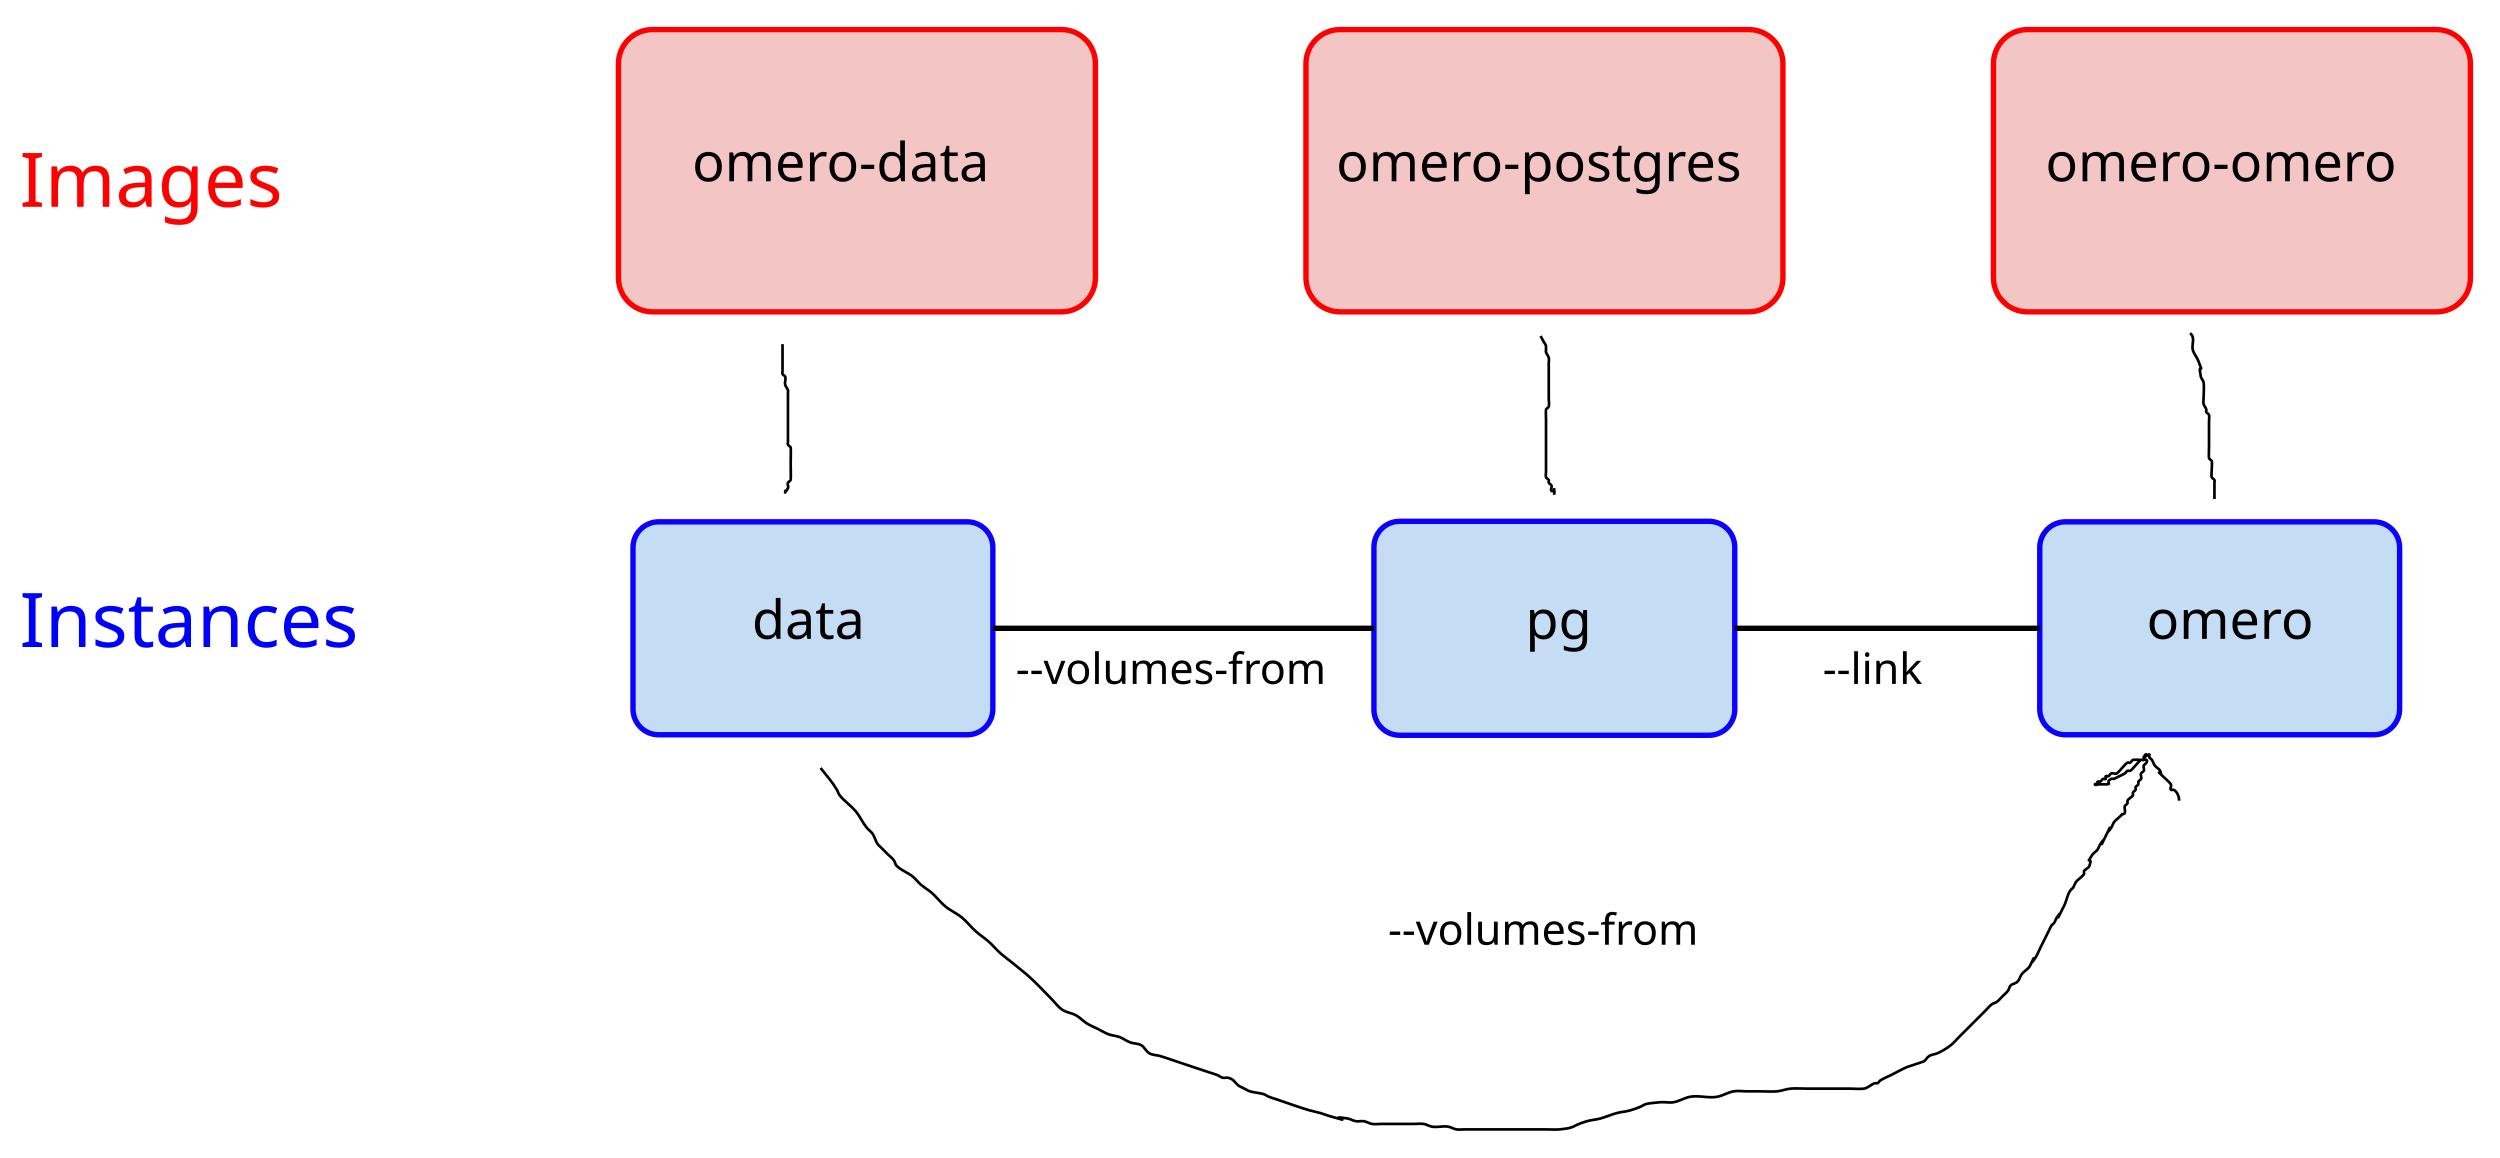
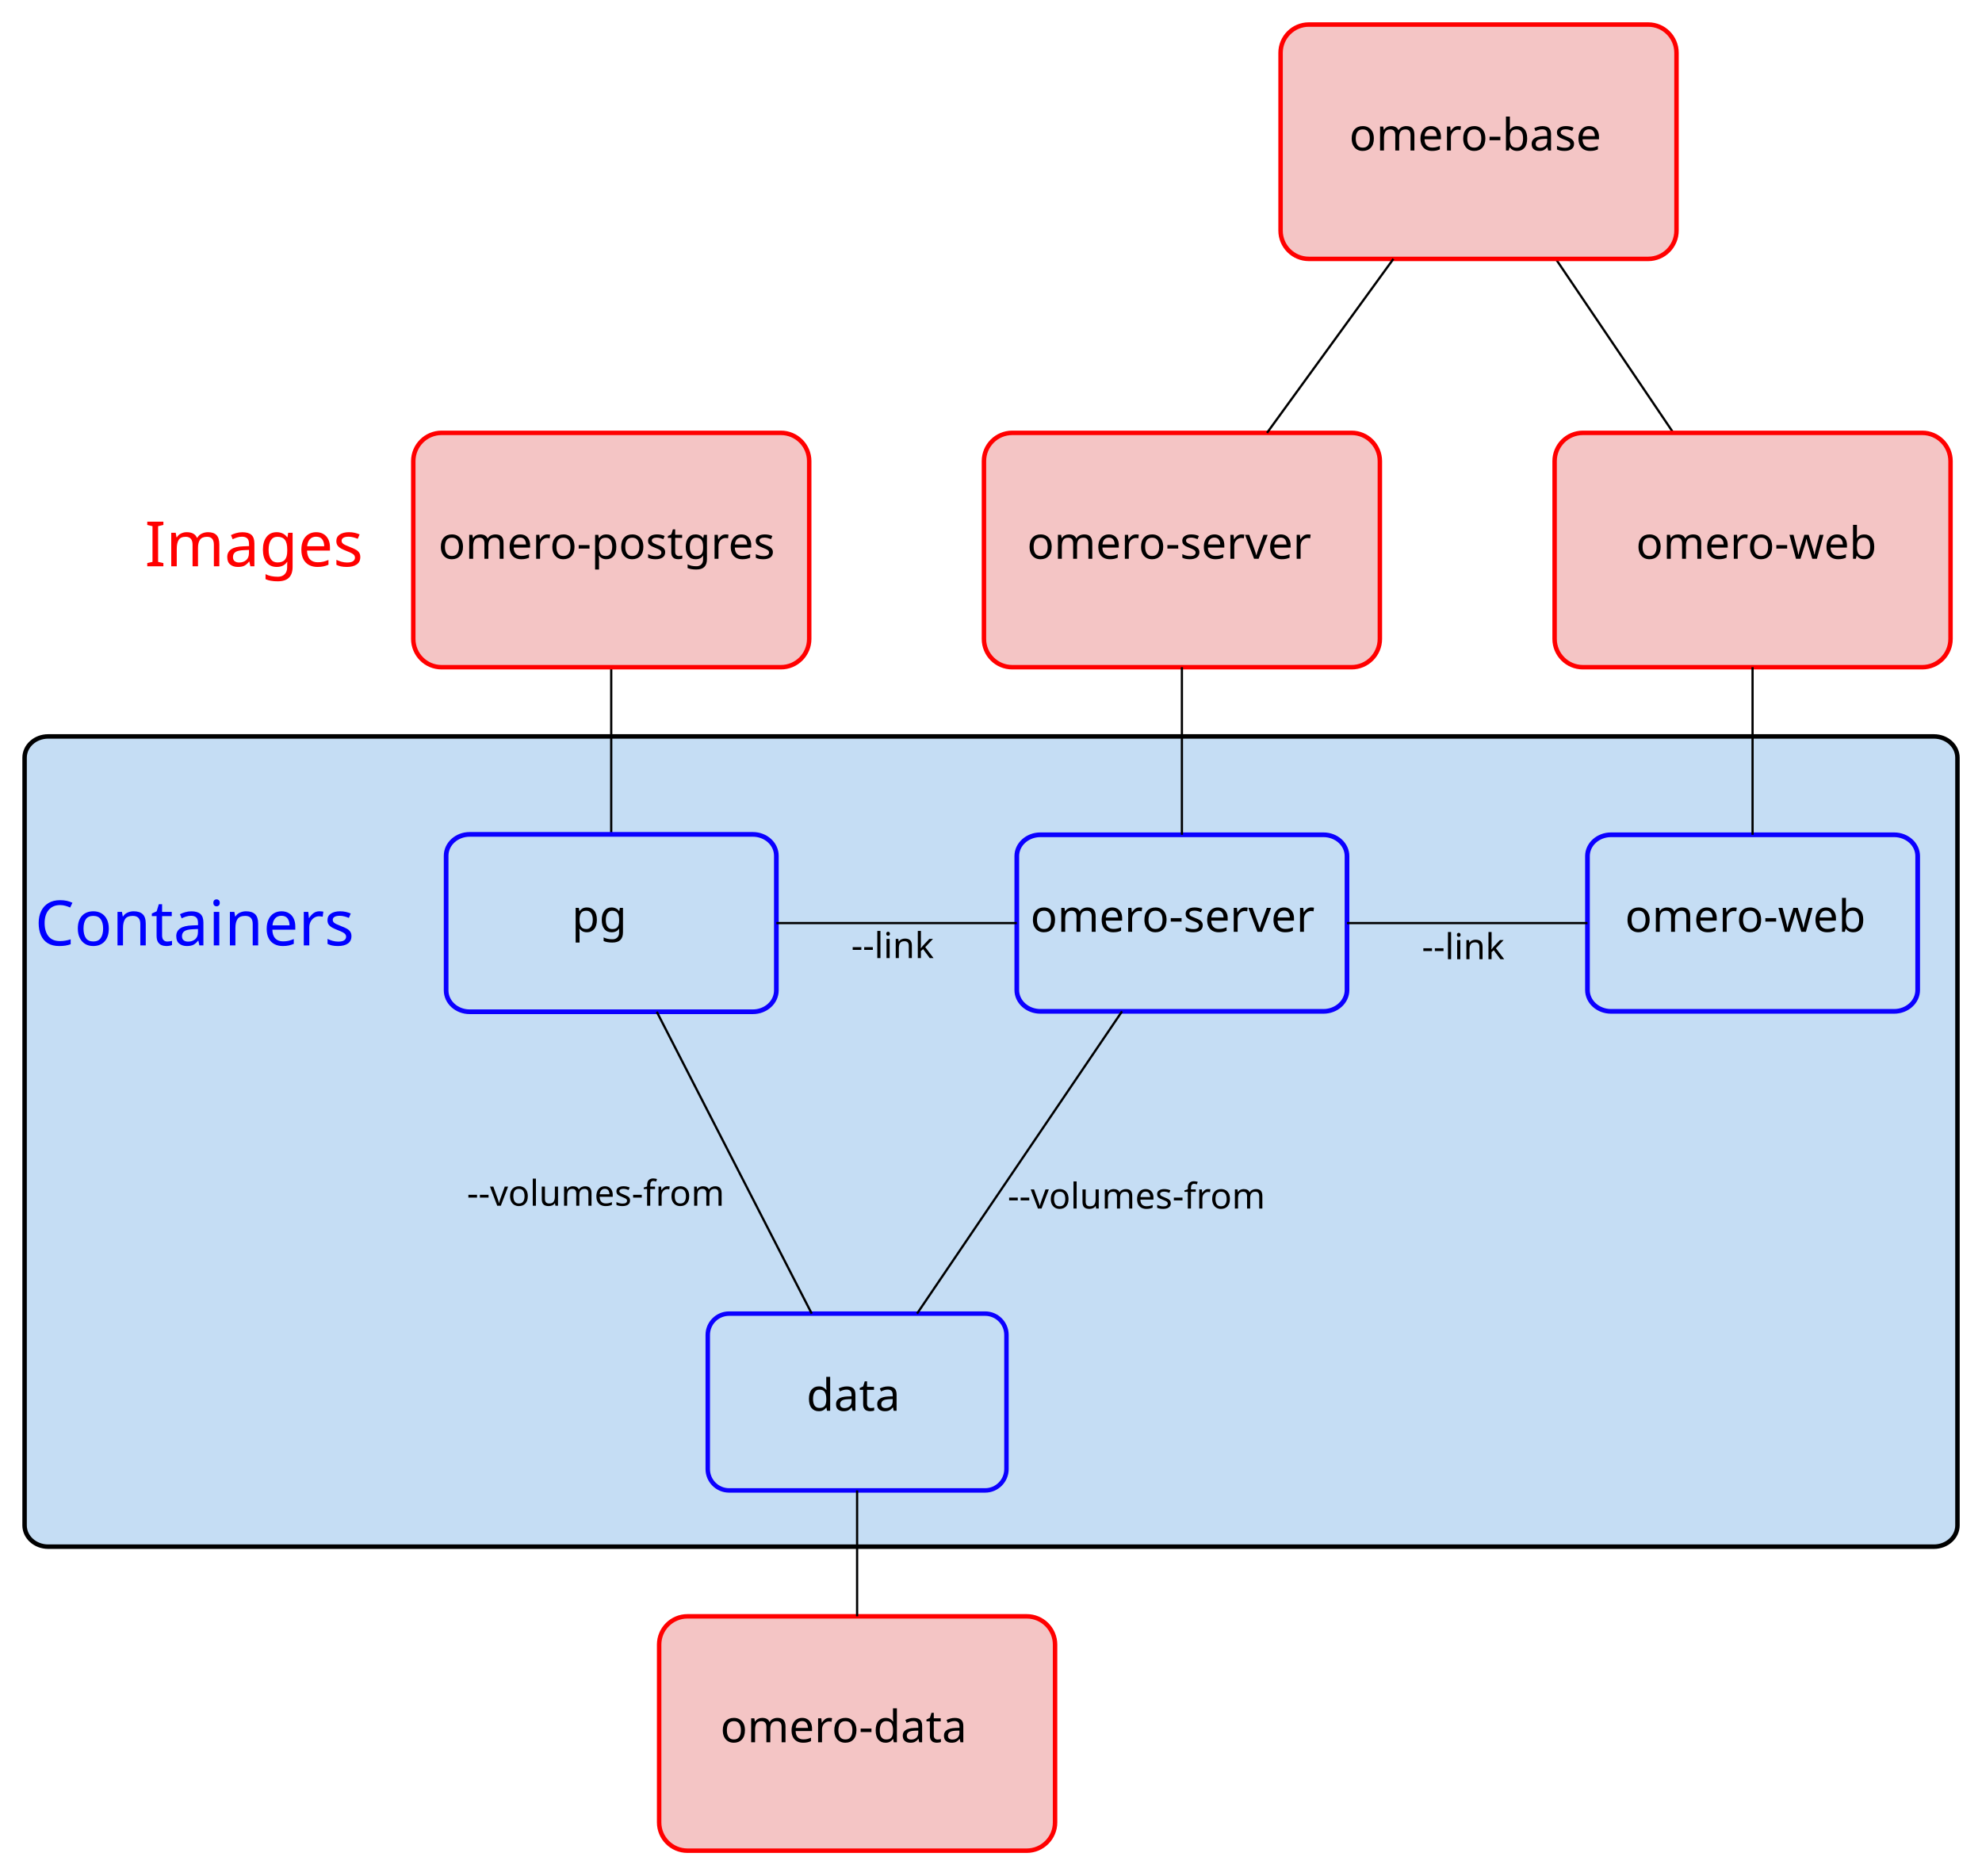
- <svg xmlns="http://www.w3.org/2000/svg" width="929.437" height="430.457" id="svg2" version="1.1">
+ <svg xmlns="http://www.w3.org/2000/svg" width="887.719" height="839.795" id="svg2" version="1.1">
  <defs id="defs4" />
-   <g id="layer1" transform="translate(155.8234,-61.1875)">
-     <g id="g3787">
+   <g id="layer1" transform="translate(-144.5938,121.6696)">
+     <rect style="color:#000000;fill:#c5ddf4;fill-opacity:1;fill-rule:evenodd;stroke:#000000;stroke-width:2;stroke-linecap:butt;stroke-linejoin:miter;stroke-miterlimit:4;stroke-opacity:1;stroke-dasharray:none;stroke-dashoffset:0;marker:none;visibility:visible;display:inline;overflow:visible;enable-background:accumulate" id="rect4311" width="865.714" height="362.857" x="155.605" y="208.125" rx="10.564" ry="9.544" />
+     <path style="fill:none;stroke:#000000;stroke-width:1px;stroke-linecap:butt;stroke-linejoin:miter;stroke-opacity:1" d="m 656.599,57.937 91.874,135.912" id="path3847" transform="translate(145.6052,-121.6696)" />
+     <path style="fill:none;stroke:#000000;stroke-width:1px;stroke-linecap:butt;stroke-linejoin:miter;stroke-opacity:1" d="m 272.752,298.8 -0.011,108.65" id="path3853" transform="translate(145.6052,-121.6696)" />
+     <g id="g3787" transform="translate(365.7143,530)">
      <rect ry="12.667" rx="12.667" y="72.179" x="74.102" height="104.951" width="177.331" id="rect2985" style="fill:#f4c5c5;fill-opacity:1;fill-rule:evenodd;stroke:#ff0000;stroke-width:2;stroke-linecap:butt;stroke-linejoin:miter;stroke-miterlimit:4;stroke-opacity:1;stroke-dasharray:none" />
      <text id="text3755" y="128.578" x="101.52" style="font-size:20px;font-style:normal;font-weight:normal;line-height:125%;letter-spacing:0px;word-spacing:0px;fill:#000000;fill-opacity:1;stroke:none;font-family:Sans" xml:space="preserve">
        <tspan y="128.578" x="101.52" id="tspan3757">omero-data</tspan>
      </text>
    </g>
    <g id="g3792" transform="translate(4.066528,0)">
      <rect style="fill:#f4c5c5;fill-opacity:1;fill-rule:evenodd;stroke:#ff0000;stroke-width:2;stroke-linecap:butt;stroke-linejoin:miter;stroke-miterlimit:4;stroke-opacity:1;stroke-dasharray:none" id="rect3759" width="177.331" height="104.951" x="325.63" y="72.179" rx="12.667" ry="12.667" />
      <text xml:space="preserve" style="font-size:20px;font-style:normal;font-weight:normal;line-height:125%;letter-spacing:0px;word-spacing:0px;fill:#000000;fill-opacity:1;stroke:none;font-family:Sans" x="336.886" y="128.578" id="text3761">
        <tspan id="tspan3763" x="336.886" y="128.578">omero-postgres</tspan>
      </text>
    </g>
    <g id="g3797" transform="translate(3.082336,0)">
      <rect ry="12.667" rx="12.667" y="72.179" x="582.209" height="104.951" width="177.331" id="rect3765" style="fill:#f4c5c5;fill-opacity:1;fill-rule:evenodd;stroke:#ff0000;stroke-width:2;stroke-linecap:butt;stroke-linejoin:miter;stroke-miterlimit:4;stroke-opacity:1;stroke-dasharray:none" />
      <text id="text3767" y="128.578" x="601.546" style="font-size:20px;font-style:normal;font-weight:normal;line-height:125%;letter-spacing:0px;word-spacing:0px;fill:#000000;fill-opacity:1;stroke:none;font-family:Sans" xml:space="preserve">
-         <tspan y="128.578" x="601.546" id="tspan3769">omero-omero</tspan>
+         <tspan y="128.578" x="601.546" id="tspan3769">omero-server</tspan>
      </text>
    </g>
-     <g id="g3802" transform="translate(27.24829,0)" style="opacity:0.264">
+     <g id="g3802" transform="translate(27.24829,0)">
      <rect style="fill:#f4c5c5;fill-opacity:1;fill-rule:evenodd;stroke:#ff0000;stroke-width:2;stroke-linecap:butt;stroke-linejoin:miter;stroke-miterlimit:4;stroke-opacity:1;stroke-dasharray:none" id="rect3771" width="177.331" height="104.951" x="813.638" y="72.179" rx="12.667" ry="12.667" />
      <text xml:space="preserve" style="font-size:20px;font-style:normal;font-weight:normal;line-height:125%;letter-spacing:0px;word-spacing:0px;fill:#000000;fill-opacity:1;stroke:none;font-family:Sans" x="850.117" y="128.578" id="text3773">
        <tspan id="tspan3775" x="850.117" y="128.578">omero-web</tspan>
      </text>
    </g>
-     <g id="g3807" style="opacity:0.264">
-       <rect ry="12.667" rx="12.667" y="72.179" x="1096.48" height="104.951" width="177.331" id="rect3777" style="fill:#f4c5c5;fill-opacity:1;fill-rule:evenodd;stroke:#ff0000;stroke-width:2;stroke-linecap:butt;stroke-linejoin:miter;stroke-miterlimit:4;stroke-opacity:1;stroke-dasharray:none" />
-       <text id="text3779" y="128.578" x="1101.645" style="font-size:20px;font-style:normal;font-weight:normal;line-height:125%;letter-spacing:0px;word-spacing:0px;fill:#000000;fill-opacity:1;stroke:none;font-family:Sans" xml:space="preserve">
-         <tspan y="128.578" x="1101.645" id="tspan3781">omero-processor</tspan>
-       </text>
-     </g>
-     <text xml:space="preserve" style="font-size:28px;font-style:normal;font-weight:normal;line-height:125%;letter-spacing:0px;word-spacing:0px;fill:#ff0000;fill-opacity:1;stroke:none;font-family:Sans" x="-148.571" y="138.076" id="text3783">
-       <tspan id="tspan3785" x="-148.571" y="138.076">Images</tspan>
+     <text xml:space="preserve" style="font-size:28px;font-style:normal;font-weight:normal;line-height:125%;letter-spacing:0px;word-spacing:0px;fill:#ff0000;fill-opacity:1;stroke:none;font-family:Sans" x="209.426" y="131.948" id="text3783">
+       <tspan id="tspan3785" x="209.426" y="131.948">Images</tspan>
    </text>
-     <g id="g3965" transform="translate(-38.3858,-170.302)">
+     <g id="g3965" transform="translate(343.6951,41.12655)">
      <rect style="fill:#c5ddf4;fill-opacity:1;fill-rule:evenodd;stroke:#0c00ff;stroke-width:2;stroke-linecap:butt;stroke-linejoin:miter;stroke-miterlimit:4;stroke-opacity:1;stroke-dasharray:none" id="rect3814" width="133.784" height="79.178" x="117.895" y="425.487" rx="9.556" ry="9.556" />
      <text xml:space="preserve" style="font-size:20px;font-style:normal;font-weight:normal;line-height:125%;letter-spacing:0px;word-spacing:0px;fill:#000000;fill-opacity:1;stroke:none;font-family:Sans" x="162.13" y="468.999" id="text3816">
        <tspan id="tspan3818" x="162.13" y="468.999">data</tspan>
      </text>
    </g>
-     <text id="text3852" y="301.721" x="-148.571" style="font-size:28px;font-style:normal;font-weight:normal;line-height:125%;letter-spacing:0px;word-spacing:0px;fill:#0000ff;fill-opacity:1;stroke:none;font-family:Sans" xml:space="preserve">
-       <tspan y="301.721" x="-148.571" id="tspan3854">Instances</tspan>
+     <text id="text3852" y="301.721" x="160.207" style="font-size:28px;font-style:normal;font-weight:normal;line-height:125%;letter-spacing:0px;word-spacing:0px;fill:#0000ff;fill-opacity:1;stroke:none;font-family:Sans" xml:space="preserve">
+       <tspan y="301.721" x="160.207" id="tspan3854">Containers</tspan>
    </text>
-     <g id="g3960" transform="translate(-38.3858,-157.17)">
-       <path id="rect3859" d="m 402.935,412.172 114.987,0 c 5.309,0 9.582,4.282 9.582,9.6 l 0,60.343 c 0,5.318 -4.274,9.6 -9.582,9.6 l -114.987,0 c -5.309,0 -9.582,-4.282 -9.582,-9.6 l 0,-60.343 c 0,-5.318 4.274,-9.6 9.582,-9.6 z" style="color:#000000;fill:#c5ddf4;fill-opacity:1;fill-rule:evenodd;stroke:#0c00ff;stroke-width:2;stroke-linecap:butt;stroke-linejoin:miter;stroke-miterlimit:4;stroke-opacity:1;stroke-dasharray:none;stroke-dashoffset:0;marker:none;visibility:visible;display:inline;overflow:visible;enable-background:accumulate" />
-       <text id="text3861" y="455.867" x="449.71" style="font-size:20px;font-style:normal;font-weight:normal;line-height:125%;letter-spacing:0px;word-spacing:0px;fill:#000000;fill-opacity:1;stroke:none;font-family:Sans" xml:space="preserve">
-         <tspan y="455.867" x="449.71" id="tspan3863">pg</tspan>
+     <g id="g3830" transform="translate(-10.6047,-3.060356)">
+       <path id="rect3859" d="m 365.581,255.051 126.773,0 c 5.853,0 10.564,4.276 10.564,9.588 l 0,60.268 c 0,5.312 -4.712,9.588 -10.564,9.588 l -126.773,0 c -5.853,0 -10.564,-4.276 -10.564,-9.588 l 0,-60.268 c 0,-5.312 4.712,-9.588 10.564,-9.588 z" style="color:#000000;fill:#c5ddf4;fill-opacity:1;fill-rule:evenodd;stroke:#0c00ff;stroke-width:2.099;stroke-linecap:butt;stroke-linejoin:miter;stroke-miterlimit:4;stroke-opacity:1;stroke-dasharray:none;stroke-dashoffset:0;marker:none;visibility:visible;display:inline;overflow:visible;enable-background:accumulate" />
+       <text id="text3861" y="298.697" x="411.324" style="font-size:20px;font-style:normal;font-weight:normal;line-height:125%;letter-spacing:0px;word-spacing:0px;fill:#000000;fill-opacity:1;stroke:none;font-family:Sans" xml:space="preserve">
+         <tspan y="298.697" x="411.324" id="tspan3863">pg</tspan>
      </text>
    </g>
-     <g id="g3972" transform="translate(-103.0356,-157.17)">
-       <rect style="fill:#c5ddf4;fill-opacity:1;fill-rule:evenodd;stroke:#0c00ff;stroke-width:2;stroke-linecap:butt;stroke-linejoin:miter;stroke-miterlimit:4;stroke-opacity:1;stroke-dasharray:none" id="rect3865" width="133.784" height="79.178" x="705.543" y="412.355" rx="9.556" ry="9.556" />
-       <text xml:space="preserve" style="font-size:20px;font-style:normal;font-weight:normal;line-height:125%;letter-spacing:0px;word-spacing:0px;fill:#000000;fill-opacity:1;stroke:none;font-family:Sans" x="745.287" y="455.867" id="text3867">
-         <tspan id="tspan3869" x="745.287" y="455.867">omero</tspan>
+     <g id="g3835" transform="translate(7.450012,-3.060352)">
+       <rect style="fill:#c5ddf4;fill-opacity:1;fill-rule:evenodd;stroke:#0c00ff;stroke-width:2.102;stroke-linecap:butt;stroke-linejoin:miter;stroke-miterlimit:4;stroke-opacity:1;stroke-dasharray:none" id="rect3865" width="147.898" height="79.077" x="592.558" y="255.235" rx="10.564" ry="9.544" />
+       <text xml:space="preserve" style="font-size:20px;font-style:normal;font-weight:normal;line-height:125%;letter-spacing:0px;word-spacing:0px;fill:#000000;fill-opacity:1;stroke:none;font-family:Sans" x="598.68" y="298.697" id="text3867">
+         <tspan id="tspan3869" x="598.68" y="298.697">omero-server</tspan>
      </text>
    </g>
    <text xml:space="preserve" style="font-size:20px;font-style:normal;font-weight:normal;line-height:125%;letter-spacing:0px;word-spacing:0px;fill:#000000;fill-opacity:1;stroke:none;font-family:Sans" x="141.926" y="487.296" id="text3871">
      <tspan id="tspan3873" x="141.926" y="487.296" />
    </text>
-     <text xml:space="preserve" style="font-size:16px;font-style:normal;font-weight:normal;line-height:125%;letter-spacing:0px;word-spacing:0px;fill:#000000;fill-opacity:1;stroke:none;font-family:Sans" x="221.823" y="315.448" id="text3904">
-       <tspan id="tspan3906" x="221.823" y="315.448">--volumes-from</tspan>
+     <text xml:space="preserve" style="font-size:16px;font-style:normal;font-weight:normal;line-height:125%;letter-spacing:0px;word-spacing:0px;fill:#000000;fill-opacity:1;stroke:none;font-family:Sans" x="353.742" y="418.305" id="text3904">
+       <tspan id="tspan3906" x="353.742" y="418.305">--volumes-from</tspan>
    </text>
-     <path style="fill:none;stroke:#000000;stroke-width:2;stroke-linecap:butt;stroke-linejoin:miter;stroke-miterlimit:4;stroke-opacity:1;stroke-dasharray:none" d="m 213.293,294.774 141.674,0" id="path3970" />
-     <path style="fill:none;stroke:#000000;stroke-width:2;stroke-linecap:butt;stroke-linejoin:miter;stroke-miterlimit:4;stroke-opacity:1;stroke-dasharray:none" d="m 489.118,294.774 113.388,0" id="path3977" />
-     <text id="text3979" y="315.448" x="521.839" style="font-size:16px;font-style:normal;font-weight:normal;line-height:125%;letter-spacing:0px;word-spacing:0px;fill:#000000;fill-opacity:1;stroke:none;font-family:Sans" xml:space="preserve">
-       <tspan y="315.448" x="521.839" id="tspan3981">--link</tspan>
+     <text id="text3979" y="307.388" x="525.863" style="font-size:16px;font-style:normal;font-weight:normal;line-height:125%;letter-spacing:0px;word-spacing:0px;fill:#000000;fill-opacity:1;stroke:none;font-family:Sans" xml:space="preserve">
+       <tspan y="307.388" x="525.863" id="tspan3981">--link</tspan>
    </text>
-     <text id="text3991" y="412.422" x="360.214" style="font-size:16px;font-style:normal;font-weight:normal;line-height:125%;letter-spacing:0px;word-spacing:0px;fill:#000000;fill-opacity:1;stroke:none;font-family:Sans" xml:space="preserve">
-       <tspan y="412.422" x="360.214" id="tspan3993">--volumes-from</tspan>
+     <text id="text3991" y="419.565" x="595.928" style="font-size:16px;font-style:normal;font-weight:normal;line-height:125%;letter-spacing:0px;word-spacing:0px;fill:#000000;fill-opacity:1;stroke:none;font-family:Sans" xml:space="preserve">
+       <tspan y="419.565" x="595.928" id="tspan3993">--volumes-from</tspan>
    </text>
-     <path style="fill:none;stroke:#000000;stroke-width:1px;stroke-linecap:butt;stroke-linejoin:miter;stroke-opacity:1" d="m 305.066,285.531 c 2.514,3.143 4.131,4.865 6.061,8.081 0.387,0.646 0.54,1.432 1.01,2.02 1.785,2.231 4.232,3.866 6.061,6.061 1.554,1.865 2.524,4.165 4.041,6.061 0.595,0.744 1.449,1.258 2.02,2.02 0.903,1.205 1.185,2.788 2.02,4.041 0.264,0.396 0.673,0.673 1.01,1.01 1.01,1.01 2.02,2.02 3.03,3.03 0.673,0.673 1.492,1.228 2.02,2.02 0.418,0.626 0.478,1.488 1.01,2.02 1.717,1.717 4.196,2.486 6.061,4.041 1.097,0.915 1.946,2.101 3.03,3.03 1.278,1.096 2.782,1.912 4.041,3.03 1.78,1.582 3.208,3.543 5.051,5.051 1.879,1.538 4.182,2.503 6.061,4.041 1.843,1.508 3.281,3.458 5.051,5.051 1.603,1.442 3.439,2.608 5.051,4.041 1.424,1.265 2.617,2.775 4.041,4.041 1.611,1.432 3.367,2.694 5.051,4.041 2.02,1.684 4.106,3.291 6.061,5.051 2.832,2.548 5.387,5.387 8.081,8.081 1.347,1.347 2.456,2.984 4.041,4.041 1.509,1.006 3.466,1.14 5.051,2.02 1.472,0.818 2.613,2.138 4.041,3.03 1.277,0.798 2.694,1.347 4.041,2.02 1.347,0.673 2.631,1.492 4.041,2.02 1.3,0.487 2.741,0.523 4.041,1.01 1.41,0.529 2.631,1.492 4.041,2.02 1.3,0.487 2.835,0.321 4.041,1.01 1.24,0.709 1.79,2.322 3.03,3.03 1.205,0.689 2.706,0.629 4.041,1.01 2.048,0.585 4.041,1.347 6.061,2.02 4.041,1.347 8.081,2.694 12.122,4.041 1.01,0.337 2.042,0.615 3.03,1.01 0.699,0.28 1.29,0.828 2.02,1.01 0.653,0.163 1.367,-0.163 2.02,0 2.443,0.611 2.337,1.894 4.041,3.03 0.626,0.418 1.347,0.673 2.02,1.01 0.673,0.337 1.296,0.803 2.02,1.01 1.651,0.472 3.4,0.538 5.051,1.01 0.724,0.207 1.321,0.731 2.02,1.01 0.989,0.395 2.02,0.673 3.03,1.01 4.027,1.342 8.041,2.875 12.122,4.041 1.335,0.381 2.706,0.629 4.041,1.01 1.024,0.293 2.007,0.718 3.03,1.01 12.017,3.433 -2.438,-0.575 7.071,1.01 1.05,0.175 1.98,0.835 3.03,1.01 0.996,0.166 2.034,-0.166 3.03,0 1.05,0.175 1.98,0.835 3.03,1.01 0.996,0.166 2.02,0 3.03,0 4.041,0 8.081,0 12.122,0 1.347,0 2.707,-0.19 4.041,0 1.054,0.151 1.98,0.835 3.03,1.01 1.993,0.332 4.068,-0.332 6.061,0 1.05,0.175 1.98,0.835 3.03,1.01 0.996,0.166 2.02,0 3.03,0 1.01,0 2.02,0 3.03,0 5.724,0 11.448,0 17.173,0 3.367,0 6.734,0 10.102,0 1.684,0 3.376,0.168 5.051,0 6.56,-0.656 3.74,-1.122 10.102,-3.03 1.645,-0.493 3.394,-0.558 5.051,-1.01 2.055,-0.56 4.006,-1.46 6.061,-2.02 1.656,-0.452 3.406,-0.517 5.051,-1.01 7.76,-2.328 2.35,-2.234 11.112,-3.03 1.677,-0.152 3.394,0.301 5.051,0 2.095,-0.381 3.966,-1.639 6.061,-2.02 3.313,-0.602 6.789,0.602 10.102,0 2.095,-0.381 3.966,-1.639 6.061,-2.02 1.656,-0.301 3.367,0 5.051,0 1.684,0 3.367,0 5.051,0 2.02,0 4.049,0.183 6.061,0 1.71,-0.155 3.341,-0.855 5.051,-1.01 2.012,-0.183 4.041,0 6.061,0 5.387,0 10.775,0 16.162,0 1.684,0 3.384,0.238 5.051,0 1.491,-0.213 2.612,-1.544 4.041,-2.02 0.319,-0.106 0.709,0.151 1.01,0 0.426,-0.213 0.614,-0.746 1.01,-1.01 1.253,-0.835 2.694,-1.347 4.041,-2.02 1.99,-0.995 3.996,-2.205 6.061,-3.03 0.131,-0.052 6.028,-2 6.061,-2.02 0.817,-0.49 1.204,-1.53 2.02,-2.02 0.913,-0.548 2.042,-0.615 3.03,-1.01 1.574,-0.629 3.865,-2.082 5.051,-3.03 1.116,-0.892 2.02,-2.02 3.03,-3.03 2.694,-2.694 5.387,-5.387 8.081,-8.081 0.673,-0.673 1.347,-1.347 2.02,-2.02 0.673,-0.673 1.258,-1.449 2.02,-2.02 0.602,-0.452 1.418,-0.558 2.02,-1.01 0.762,-0.571 1.347,-1.347 2.02,-2.02 0.673,-0.673 1.449,-1.258 2.02,-2.02 0.452,-0.602 0.478,-1.488 1.01,-2.02 0.532,-0.532 1.394,-0.593 2.02,-1.01 1.39,-0.926 1.039,-1.558 2.02,-3.03 0.777,-1.166 2.253,-1.865 3.03,-3.03 3.662,-7.324 -1.065,1.597 2.02,-3.03 0.835,-1.253 1.347,-2.694 2.02,-4.041 1.01,-2.02 2.02,-4.041 3.03,-6.061 0.337,-0.673 0.593,-1.394 1.01,-2.02 0.264,-0.396 0.746,-0.614 1.01,-1.01 0.418,-0.626 0.593,-1.394 1.01,-2.02 3.085,-4.628 -1.642,4.294 2.02,-3.03 0.337,-0.673 0.731,-1.321 1.01,-2.02 0.821,-2.053 0.836,-3.274 2.02,-5.051 0.264,-0.396 0.746,-0.614 1.01,-1.01 0.418,-0.626 0.593,-1.394 1.01,-2.02 0.613,-0.92 2.583,-2.135 3.03,-3.03 0.151,-0.301 -0.151,-0.709 0,-1.01 0.426,-0.852 1.719,-1.117 2.02,-2.02 1.458,-4.374 -1.931,0.371 1.01,-4.041 0.528,-0.792 1.492,-1.228 2.02,-2.02 0.418,-0.626 0.593,-1.394 1.01,-2.02 3.085,-4.628 -1.642,4.294 2.02,-3.03 3.662,-7.324 -1.065,1.597 2.02,-3.03 0.418,-0.626 0.593,-1.394 1.01,-2.02 0.777,-1.166 2.253,-1.865 3.03,-3.03 1.914,0.115 0.673,-2.357 1.01,-3.03 0.213,-0.426 0.797,-0.584 1.01,-1.01 0.151,-0.301 -0.151,-0.709 0,-1.01 0.426,-0.852 1.594,-1.168 2.02,-2.02 0.151,-0.301 -0.151,-0.709 0,-1.01 0.213,-0.426 0.797,-0.584 1.01,-1.01 0.151,-0.301 -0.151,-0.709 0,-1.01 0.213,-0.426 0.797,-0.584 1.01,-1.01 0.151,-0.301 -0.151,-0.709 0,-1.01 0.213,-0.426 0.797,-0.584 1.01,-1.01 0.301,-0.602 -0.301,-1.418 0,-2.02 0.213,-0.426 0.797,-0.584 1.01,-1.01 0.301,-0.602 -0.301,-1.418 0,-2.02 0.131,-0.263 1.8,-1.231 1.01,-2.02 -0.238,-0.238 -0.673,0 -1.01,0 -0.337,0 -0.673,0 -1.01,0 -0.455,0 -2.723,-0.154 -3.03,0 -0.426,0.213 -0.584,0.797 -1.01,1.01 -0.301,0.151 -0.709,-0.151 -1.01,0 -0.994,0.497 -3.047,3.544 -4.041,4.041 -0.602,0.301 -1.418,-0.301 -2.02,0 -0.426,0.213 -0.584,0.797 -1.01,1.01 -0.301,0.151 -0.772,-0.238 -1.01,0 -0.238,0.238 0.238,0.772 0,1.01 -0.238,0.238 -0.709,-0.151 -1.01,0 -0.426,0.213 -0.584,0.797 -1.01,1.01 -0.301,0.151 -0.772,-0.238 -1.01,0 -0.238,0.238 0.238,0.772 0,1.01 -0.238,0.238 -1.01,0.337 -1.01,0 0,-0.337 0.673,0 1.01,0 1.01,0 2.02,0 3.03,0 2.657,0 -0.399,-0.811 2.02,-2.02 0.301,-0.151 0.673,0 1.01,0 0.673,-0.337 1.347,-0.673 2.02,-1.01 0.673,-0.337 1.394,-0.593 2.02,-1.01 0.396,-0.264 0.584,-0.797 1.01,-1.01 0.301,-0.151 0.709,0.151 1.01,0 0.994,-0.497 3.047,-3.544 4.041,-4.041 0.301,-0.151 0.772,0.238 1.01,0 0.238,-0.238 -0.151,-0.709 0,-1.01 0.213,-0.426 0.673,-1.347 1.01,-1.01 0.337,0.337 -1.486,1.01 -1.01,1.01 0.753,0 1.267,-1.01 2.02,-1.01 0.337,0 -0.151,0.709 0,1.01 0.213,0.426 0.746,0.614 1.01,1.01 0.418,0.626 0.593,1.394 1.01,2.02 0.528,0.792 1.594,1.168 2.02,2.02 1.486,2.973 -2.34,-1.33 1.01,2.02 0.532,0.532 2.761,2.491 3.03,3.03 0.301,0.602 -0.476,1.544 0,2.02 0.238,0.238 0.709,-0.151 1.01,0 1.405,0.702 2.02,2.614 2.02,4.041" id="path3995" transform="translate(-155.8234,61.1875)" />
-     <path style="fill:none;stroke:#000000;stroke-width:1px;stroke-linecap:butt;stroke-linejoin:miter;stroke-opacity:1" d="m 290.924,127.948 c 0,3.03 0,6.061 0,9.091 0,0.337 0,0.673 0,1.01 0,0.337 -0.151,0.709 0,1.01 0.213,0.426 0.86,0.558 1.01,1.01 0.319,0.958 -0.319,2.072 0,3.03 0.238,0.714 0.772,1.306 1.01,2.02 0.106,0.319 0,0.673 0,1.01 0,0.673 0,1.347 0,2.02 0,2.357 0,4.714 0,7.071 0,2.357 0,4.714 0,7.071 0,0.673 0,1.347 0,2.02 0,0.337 -0.151,0.709 0,1.01 0.213,0.426 0.797,0.584 1.01,1.01 0.131,0.261 0,5.345 0,6.061 0,0.716 0.131,5.8 0,6.061 -0.213,0.426 -0.797,0.584 -1.01,1.01 -0.301,0.602 0.301,1.418 0,2.02 -1.248,2.497 -1.01,-0.349 -1.01,2.02" id="path3997" transform="translate(-155.8234,61.1875)" />
-     <path style="fill:none;stroke:#000000;stroke-width:1px;stroke-linecap:butt;stroke-linejoin:miter;stroke-opacity:1" d="m 572.756,124.917 c 2.171,4.342 2.02,2.535 2.02,5.051 0,0.337 -0.106,0.691 0,1.01 0.238,0.714 0.828,1.29 1.01,2.02 0.163,0.653 0,1.347 0,2.02 0,0.673 0,1.347 0,2.02 0,2.694 0,5.387 0,8.081 0,1.01 0,2.02 0,3.03 0,1.01 0.245,2.05 0,3.03 -0.115,0.462 -0.797,0.584 -1.01,1.01 -0.133,0.266 0,3.512 0,4.041 0,3.367 0,6.734 0,10.102 0,2.357 0,4.714 0,7.071 0,0.673 0,1.347 0,2.02 0,0.673 -0.213,1.381 0,2.02 0.151,0.452 0.797,0.584 1.01,1.01 0.151,0.301 -0.151,0.709 0,1.01 0.213,0.426 0.797,0.584 1.01,1.01 0.301,0.602 -0.476,1.544 0,2.02 0.238,0.238 0.772,-0.238 1.01,0 0.238,0.238 0,1.347 0,1.01 0,-0.673 0,-1.347 0,-2.02" id="path3999" transform="translate(-155.8234,61.1875)" />
-     <path style="fill:none;stroke:#000000;stroke-width:1px;stroke-linecap:butt;stroke-linejoin:miter;stroke-opacity:1" d="m 814.183,123.907 c 2.106,1.395 0.558,4.252 1.01,6.061 0.365,1.461 1.461,2.642 2.02,4.041 2.79,6.976 -0.376,-0.868 1.01,6.061 0.148,0.738 0.862,1.282 1.01,2.02 0.265,1.326 0,4.455 0,6.061 0,0.673 -0.163,1.367 0,2.02 0.183,0.73 0.772,1.306 1.01,2.02 0.106,0.319 -0.151,0.709 0,1.01 0.213,0.426 0.797,0.584 1.01,1.01 0.154,0.307 0,2.576 0,3.03 0,3.03 0,6.061 0,9.091 0,0.528 -0.133,3.775 0,4.041 0.213,0.426 0.797,0.584 1.01,1.01 0.324,0.647 -0.314,5.434 0,6.061 0.213,0.426 0.797,0.584 1.01,1.01 0.151,0.301 0,0.673 0,1.01 0,0.337 0,0.673 0,1.01 0,1.684 0,3.367 0,5.051" id="path4001" transform="translate(-155.8234,61.1875)" />
+     <g transform="translate(135.9395,-182.8571)" id="g3800">
+       <rect style="fill:#f4c5c5;fill-opacity:1;fill-rule:evenodd;stroke:#ff0000;stroke-width:2;stroke-linecap:butt;stroke-linejoin:miter;stroke-miterlimit:4;stroke-opacity:1;stroke-dasharray:none" id="rect3802" width="177.331" height="104.951" x="582.209" y="72.179" rx="12.667" ry="12.667" />
+       <text xml:space="preserve" style="font-size:20px;font-style:normal;font-weight:normal;line-height:125%;letter-spacing:0px;word-spacing:0px;fill:#000000;fill-opacity:1;stroke:none;font-family:Sans" x="612.974" y="128.578" id="text3804">
+         <tspan id="tspan3806" x="612.974" y="128.578">omero-base</tspan>
+       </text>
+     </g>
+     <g id="g3840" transform="translate(0.1873855,-3.060352)">
+       <rect ry="9.544" rx="10.564" y="255.235" x="855.415" height="79.077" width="147.898" id="rect3810" style="fill:#c5ddf4;fill-opacity:1;fill-rule:evenodd;stroke:#0c00ff;stroke-width:2.102;stroke-linecap:butt;stroke-linejoin:miter;stroke-miterlimit:4;stroke-opacity:1;stroke-dasharray:none" />
+       <text id="text3812" y="298.697" x="872.251" style="font-size:20px;font-style:normal;font-weight:normal;line-height:125%;letter-spacing:0px;word-spacing:0px;fill:#000000;fill-opacity:1;stroke:none;font-family:Sans" xml:space="preserve">
+         <tspan y="298.697" x="872.251" id="tspan3814">omero-web</tspan>
+       </text>
+     </g>
+     <text xml:space="preserve" style="font-size:16px;font-style:normal;font-weight:normal;line-height:125%;letter-spacing:0px;word-spacing:0px;fill:#000000;fill-opacity:1;stroke:none;font-family:Sans" x="781.457" y="307.893" id="text3817">
+       <tspan id="tspan3819" x="781.457" y="307.893">--link</tspan>
+     </text>
+     <path style="fill:none;stroke:#000000;stroke-width:1px;stroke-linecap:butt;stroke-linejoin:miter;stroke-opacity:1" d="m 623.082,115.942 -56.604,77.906" id="path3845" transform="translate(145.6052,-121.6696)" />
+     <path style="fill:none;stroke:#000000;stroke-width:1px;stroke-linecap:butt;stroke-linejoin:miter;stroke-opacity:1" d="m 528.352,298.8 -10e-6,75.045" id="path3849" transform="translate(145.6052,-121.6696)" />
+     <path style="fill:none;stroke:#000000;stroke-width:1px;stroke-linecap:butt;stroke-linejoin:miter;stroke-opacity:1" d="m 783.946,298.8 0,75.045" id="path3851" transform="translate(145.6052,-121.6696)" />
+     <path style="fill:none;stroke:#000000;stroke-width:1px;stroke-linecap:butt;stroke-linejoin:miter;stroke-opacity:1" d="m 382.877,723.848 -1e-5,-56.387" id="path4299" transform="translate(145.6052,-121.6696)" />
+     <path style="fill:none;stroke:#000000;stroke-width:1px;stroke-linecap:butt;stroke-linejoin:miter;stroke-opacity:1" d="m 293.151,453.105 69.401,135.177" id="path4303" transform="translate(145.6052,-121.6696)" />
+     <path style="fill:none;stroke:#000000;stroke-width:1px;stroke-linecap:butt;stroke-linejoin:miter;stroke-opacity:1" d="M 501.535,452.921 409.728,588.283" id="path4305" transform="translate(145.6052,-121.6696)" />
+     <path style="fill:none;stroke:#000000;stroke-width:1px;stroke-linecap:butt;stroke-linejoin:miter;stroke-opacity:1" d="m 346.708,413.383 107.695,0" id="path4307" transform="translate(145.6052,-121.6696)" />
+     <path style="fill:none;stroke:#000000;stroke-width:1px;stroke-linecap:butt;stroke-linejoin:miter;stroke-opacity:1" d="m 602.301,413.383 107.696,0" id="path4309" transform="translate(145.6052,-121.6696)" />
  </g>
</svg>
